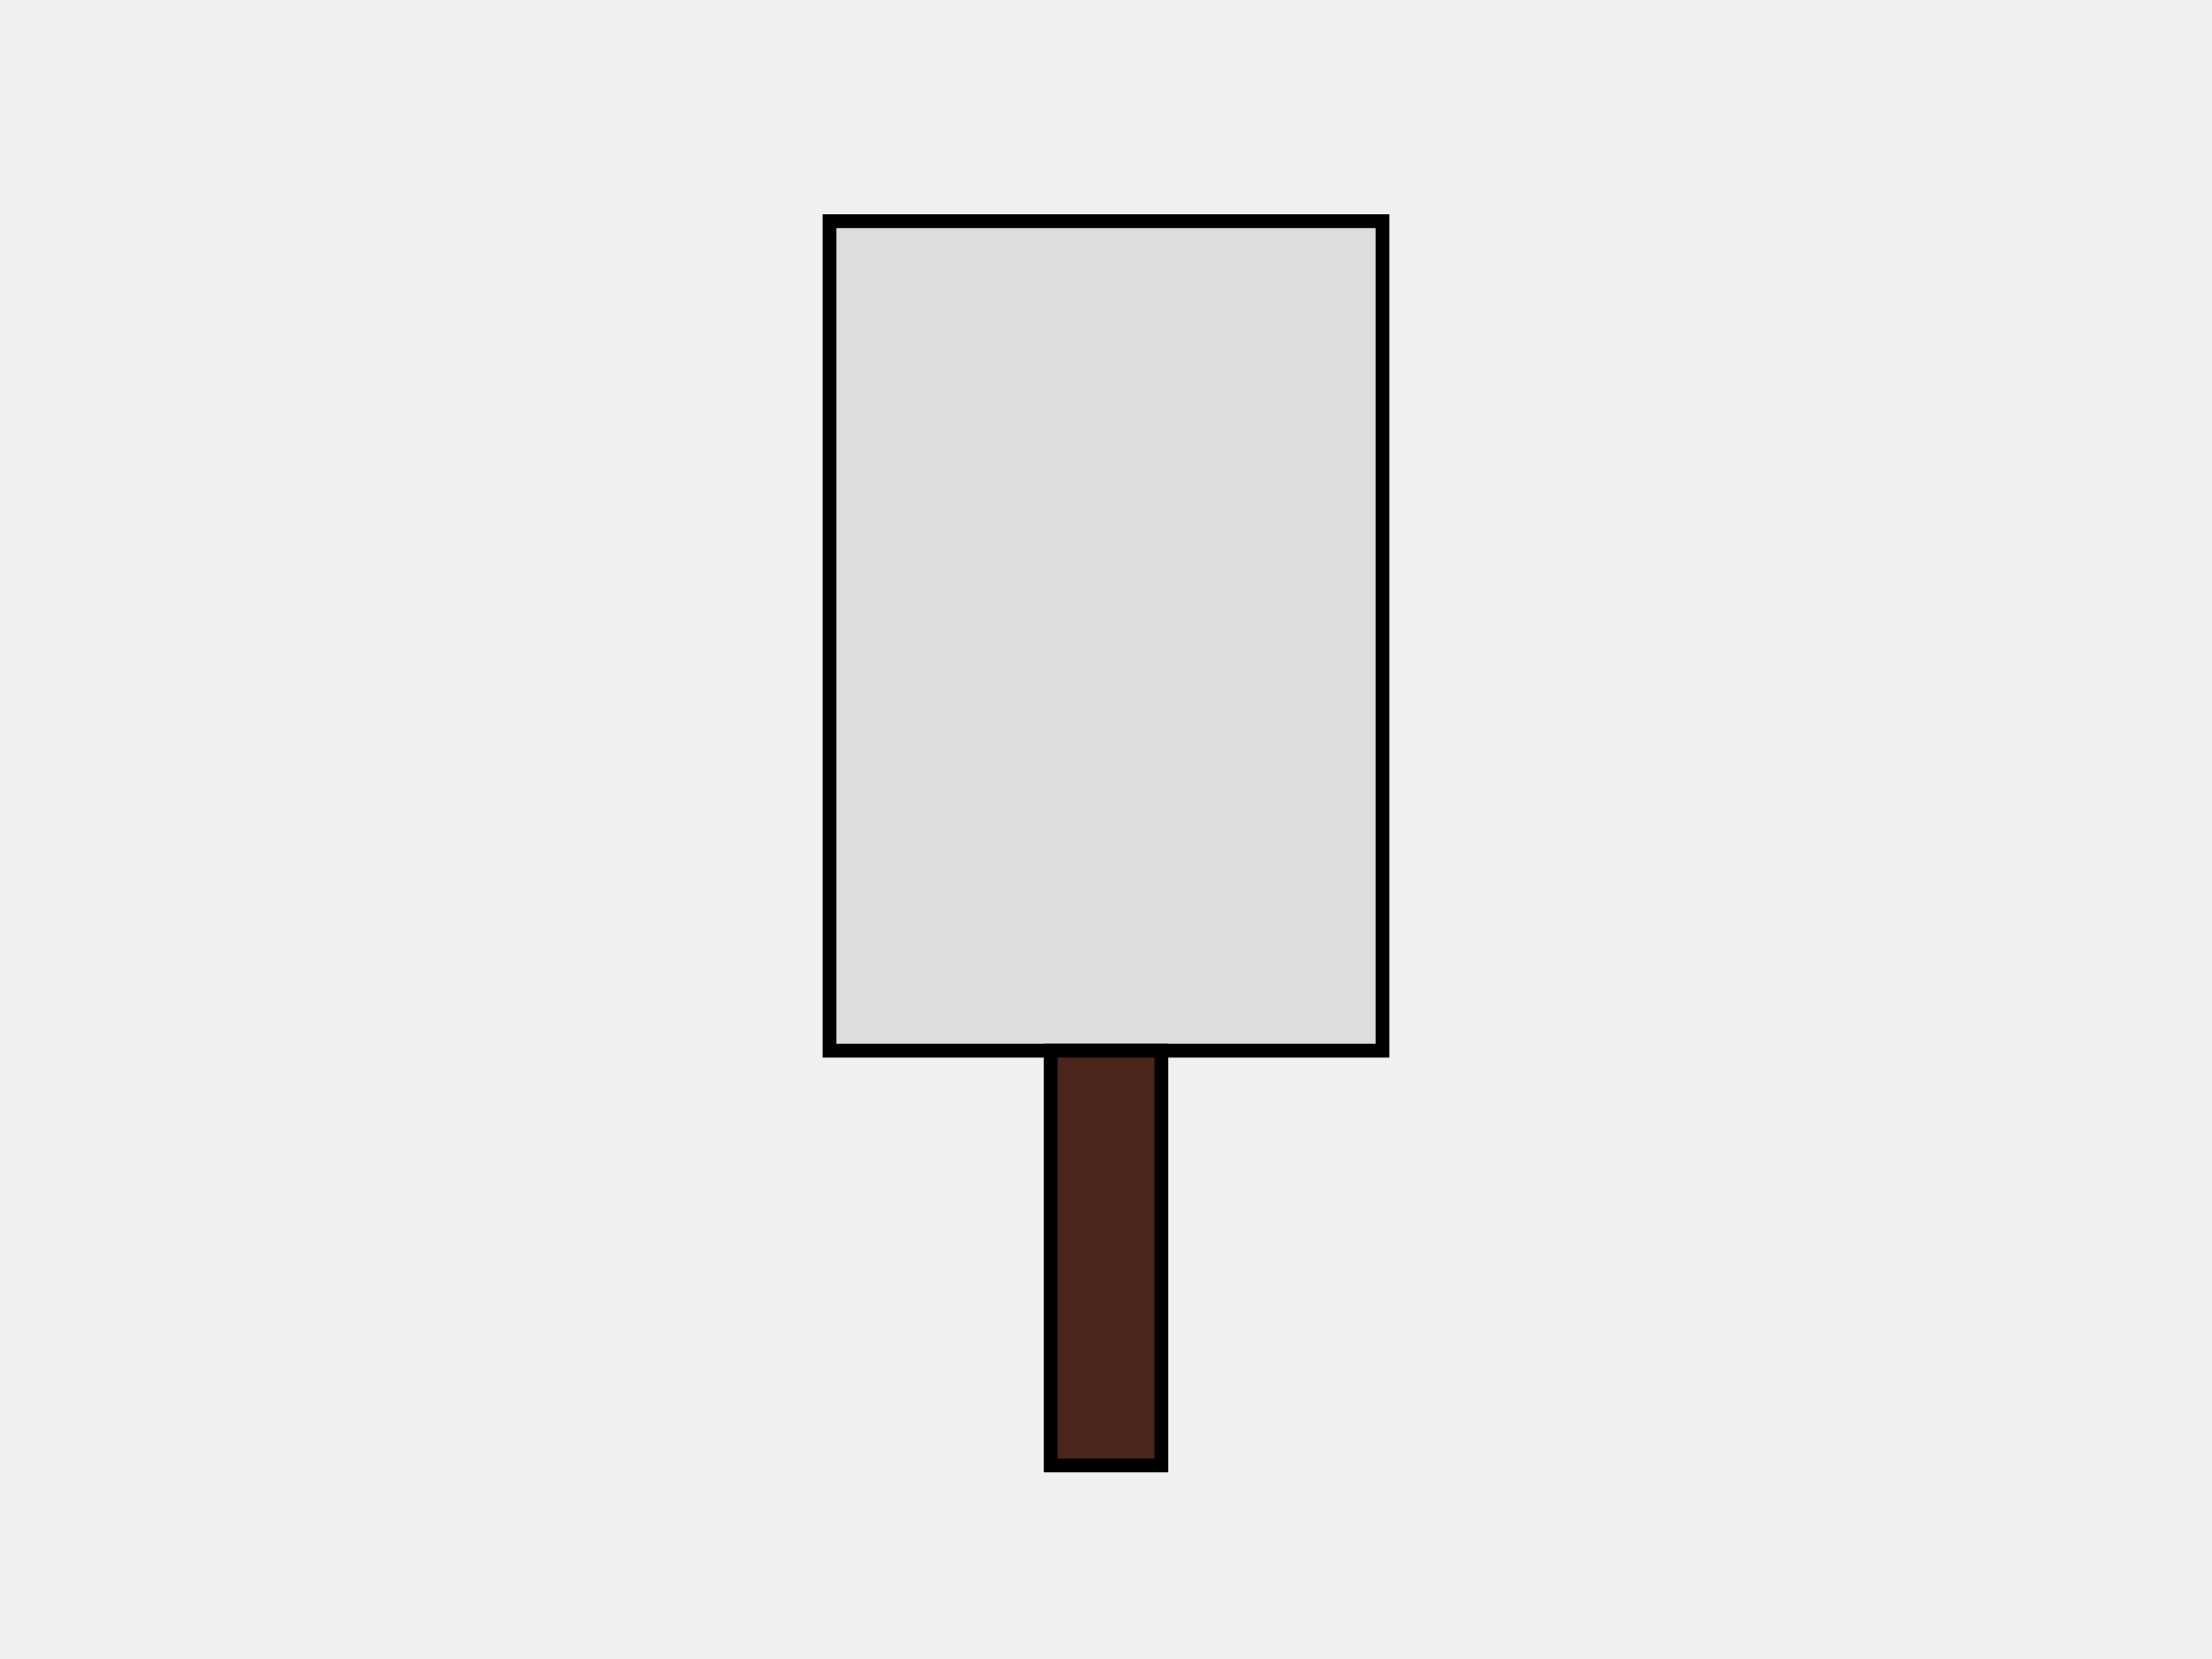
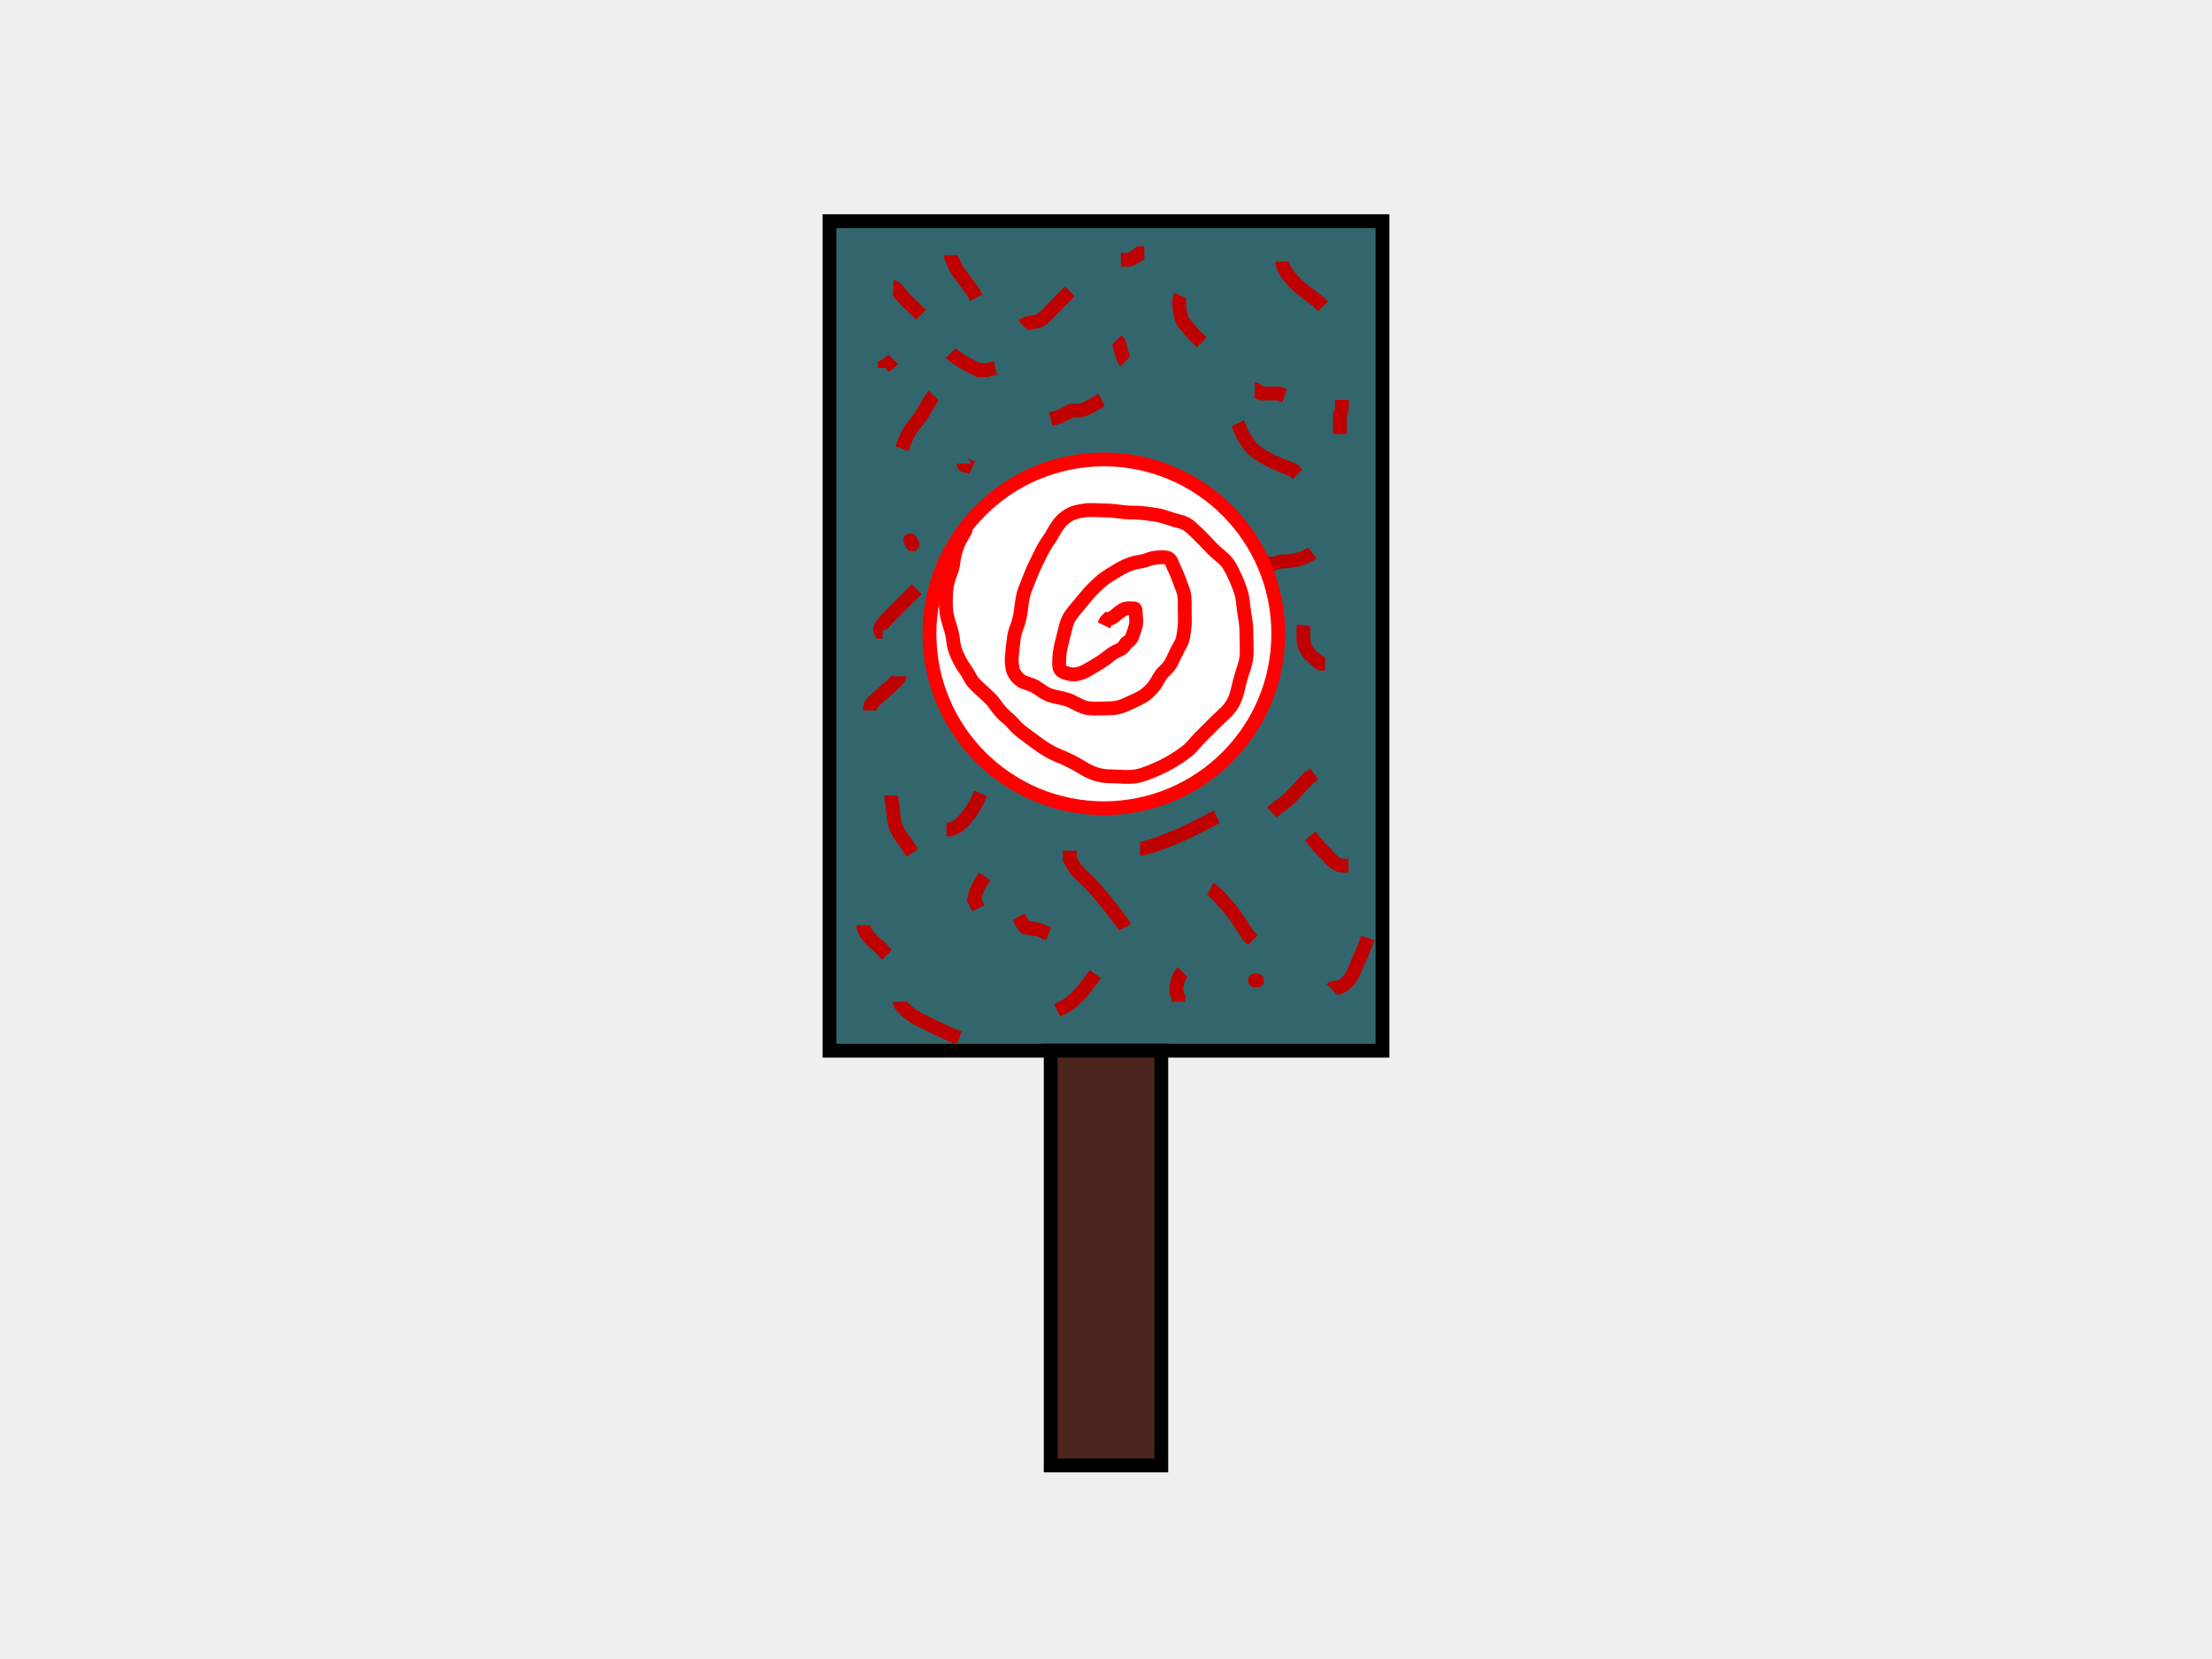
<svg xmlns="http://www.w3.org/2000/svg" width="800" height="600">
+   <svg width="800" height="600">
+     <g>
+       <rect id="svg_20" height="300" width="200" y="80" x="300" stroke-width="5" stroke="#000" fill="#33666C" />
+     </g>
+   </svg>
  <svg width="800" height="600">
    <g>
      <path d="m323.074,103.844c0.769,0 1.319,0.932 3.077,3.077c1.379,1.683 3.077,3.077 5.385,5.385l1.538,1.538" id="svg_62" stroke-width="5" stroke="#bf0000" fill="none" />
      <polyline stroke-linecap="round" id="svg_84" points="329.228,195.382 329.997,196.921 329.997,196.921 " stroke-width="5" stroke="#bf0000" fill="none" />
      <path d="m322.304,287.69c0,0.769 0.382,3.006 0.769,6.154c0.282,2.29 0,5.385 3.846,10l3.077,4.615" id="svg_86" stroke-width="5" stroke="#bf0000" fill="none" />
      <path d="m368.458,331.536c0.769,1.538 1.538,3.077 2.308,3.846l4.615,0.769l3.846,1.538" id="svg_87" stroke-width="5" stroke="#bf0000" fill="none" />
      <path d="m354.612,286.92c-1.538,3.846 -2.869,6.33 -6.154,10c-2.177,2.432 -4.615,3.077 -5.385,3.077l-0.769,0" id="svg_90" stroke-width="5" stroke="#bf0000" fill="none" />
      <path d="m398.458,144.613c-1.538,0.769 -4.615,3.077 -7.692,3.846l-3.077,0l-4.615,2.308l-3.077,0.769" id="svg_93" stroke-width="5" stroke="#bf0000" fill="none" />
      <path d="m337.689,143.075c-0.769,0.769 -2.283,3.394 -3.846,6.154c-1.608,2.84 -4.615,5.385 -6.154,9.231l-1.538,3.846" id="svg_94" stroke-width="5" stroke="#bf0000" fill="none" />
      <path d="m369.997,117.69c0.769,-0.769 3.887,-1.185 5.385,-1.538c1.674,-0.395 3.846,-3.077 6.923,-6.154l3.077,-3.077l1.538,-1.538" id="svg_95" stroke-width="5" stroke="#bf0000" fill="none" />
      <path d="m426.919,106.921c-0.769,1.538 -0.769,4.615 0.769,9.231l3.846,4.615l3.077,3.077" id="svg_96" stroke-width="5" stroke="#bf0000" fill="none" />
      <path d="m447.689,153.075c0.769,1.538 1.099,4.172 4.615,8.461c2.759,3.365 9.231,6.154 15.385,8.461l1.538,1.538" id="svg_97" stroke-width="5" stroke="#bf0000" fill="none" />
      <path d="m463.842,94.614c0,0.769 -0.44,1.864 3.077,6.154c2.759,3.365 6.154,5.385 10,8.461l1.538,1.538" id="svg_100" stroke-width="5" stroke="#bf0000" fill="none" />
      <path d="m474.611,199.998c-3.077,2.308 -7.692,3.077 -11.538,3.077l-2.308,0.769l-2.308,0" id="svg_101" stroke-width="5" stroke="#bf0000" fill="none" />
      <path d="m348.458,167.69c0,0.769 0.769,0.769 1.538,0.769l1.538,0.769" id="svg_103" stroke-width="5" stroke="#bf0000" fill="none" />
      <path d="m331.535,213.075c-0.769,0.769 -5.385,5.385 -8.461,8.461c-3.077,3.077 -5.385,5.385 -4.615,6.923l0.769,0" id="svg_104" stroke-width="5" stroke="#bf0000" fill="none" />
      <path d="m325.381,244.613c0,0.769 -2.867,3.303 -6.154,6.154c-2.906,2.52 -4.615,3.846 -4.615,5.385l0,0.769" id="svg_107" stroke-width="5" stroke="#bf0000" fill="none" />
      <path d="m312.305,334.613c0,0.769 -0.212,1.71 2.308,4.615c2.138,2.465 3.846,3.077 5.385,5.385l0.769,0.769" id="svg_108" stroke-width="5" stroke="#bf0000" fill="none" />
      <path d="m356.15,316.92c0,0 -1.538,2.308 -3.077,5.385l-0.769,3.077l1.538,3.077" id="svg_109" stroke-width="5" stroke="#bf0000" fill="none" />
      <path d="m325.381,362.305c0,0.769 1.394,2.467 3.077,3.846c2.145,1.758 6.154,3.846 14.615,7.692l3.846,1.538" id="svg_110" stroke-width="5" stroke="#bf0000" fill="none" />
      <path d="m382.304,365.382c1.538,-0.769 3.846,-1.538 6.154,-3.846l3.077,-3.077l4.615,-6.154" id="svg_111" stroke-width="5" stroke="#bf0000" fill="none" />
      <path d="m406.919,335.382c-0.769,-1.538 -10.769,-14.615 -14.615,-17.692l-3.077,-3.077l-2.308,-3.846l0,-3.077" id="svg_112" stroke-width="5" stroke="#bf0000" fill="none" />
      <path d="m437.689,321.536c1.538,0.769 4.403,4.017 6.923,6.923c2.138,2.465 3.846,5.385 6.923,10l1.538,1.538" id="svg_115" stroke-width="5" stroke="#bf0000" fill="none" />
      <polyline stroke-linecap="round" id="svg_116" points="454.612,354.612 453.842,354.612 " stroke-width="5" stroke="#bf0000" fill="none" />
      <path d="m439.996,295.382c-1.538,0.769 -6.923,3.846 -13.846,6.923l-7.692,3.077l-5.385,1.538l-0.769,0" id="svg_117" stroke-width="5" stroke="#bf0000" fill="none" />
      <path d="m427.689,351.536c-0.769,0.769 -2.308,3.077 -2.308,6.923l0.769,2.308l0,1.538" id="svg_118" stroke-width="5" stroke="#bf0000" fill="none" />
      <path d="m459.996,293.844c0.769,-0.769 2.451,-2.071 3.846,-3.077c3.53,-2.544 6.154,-6.154 9.231,-9.231l2.308,-1.538" id="svg_120" stroke-width="5" stroke="#bf0000" fill="none" />
      <path d="m471.535,226.151c0,0 -0.376,3.1 0,6.154c0.388,3.148 3.077,5.385 6.154,7.692l1.538,0" id="svg_122" stroke-width="5" stroke="#bf0000" fill="none" />
      <path d="m406.919,130.767c-0.769,-0.769 -1.538,-4.615 -2.308,-6.923l-0.769,-0.769" id="svg_124" stroke-width="5" stroke="#bf0000" fill="none" />
      <path d="m343.843,92.306c0,0.769 0.88,2.257 1.538,3.846c0.931,2.247 3.846,5.385 6.923,10l0.769,1.538" id="svg_125" stroke-width="5" stroke="#bf0000" fill="none" />
      <path d="m453.842,140.767c0.769,0 0.769,0.769 2.308,1.538l3.077,0l3.077,0l2.308,0.769" id="svg_126" stroke-width="5" stroke="#bf0000" fill="none" />
      <path d="m481.535,357.689c0.769,-0.769 1.656,-0.18 3.077,-0.769c5.025,-2.082 5.385,-7.692 7.692,-11.538l1.538,-3.846l0.769,-2.308" id="svg_127" stroke-width="5" stroke="#bf0000" fill="none" />
      <path d="m487.688,313.074c-0.769,0 -1.538,0 -2.308,0c-0.769,0 -3.077,-0.769 -5.385,-3.846l-3.077,-3.077l-3.077,-3.846" id="svg_128" stroke-width="5" stroke="#bf0000" fill="none" />
      <path d="m485.381,144.613c0,1.538 0,4.615 -0.769,5.385l0,0.769l0,3.077l0,3.077" id="svg_129" stroke-width="5" stroke="#bf0000" fill="none" />
      <path d="m343.843,127.69c2.308,2.308 6.923,4.615 10,6.154l3.077,0l3.077,-0.769" id="svg_130" stroke-width="5" stroke="#bf0000" fill="none" />
      <path d="m405.381,93.844c0.769,0 1.58,0.353 3.077,0c1.674,-0.395 2.308,-1.538 3.077,-1.538l0.769,-0.769l1.538,0" id="svg_131" stroke-width="5" stroke="#bf0000" fill="none" />
      <path d="m323.074,129.998c0,0 -1.538,1.538 -3.077,2.308l0,0.769" id="svg_132" stroke-width="5" stroke="#bf0000" fill="none" />
      <g id="svg_140">
        <ellipse ry="63.077" rx="63.077" id="svg_134" cy="229.228" cx="399.227" stroke-width="5" stroke="#ff0000" fill="#ffffff" />
        <path stroke-width="5" d="m349.227,191.536c0,0.769 -1.883,2.927 -3.077,6.154c-1.1,2.975 -1.292,5.404 -1.538,6.923c-0.39,2.401 -1.921,4.558 -2.308,8.461c-0.227,2.296 -0.376,5.408 0,8.461c0.388,3.148 1.92,6.083 2.308,9.231c0.188,1.527 0.255,3.253 1.538,6.154c1.122,2.536 2.071,3.989 3.077,5.385c1.272,1.765 1.302,2.451 2.308,3.846c1.272,1.765 3.846,3.846 4.615,4.615c1.538,1.538 2.441,2.194 3.077,3.077c1.006,1.395 2.47,3.626 4.615,5.385c1.683,1.379 3.077,3.077 3.846,3.846c1.538,1.538 3.846,3.077 6.923,5.385c3.077,2.308 5.445,3.684 7.692,4.615c3.178,1.316 5.959,2.593 9.231,4.615c2.926,1.809 6.154,3.077 10,3.077c3.077,0 6.194,0.493 9.231,0c2.401,-0.39 4.676,-1.377 6.923,-2.308c3.178,-1.316 6.583,-3.137 10.769,-6.154c2.648,-1.908 3.846,-3.846 5.385,-5.385c1.538,-1.538 3.846,-3.846 6.154,-6.154c2.308,-2.308 4.369,-3.516 6.154,-6.923c1.129,-2.155 1.538,-4.615 2.308,-7.692c0.769,-3.077 1.92,-5.314 2.308,-8.461c0.282,-2.29 0,-5.385 0,-9.231c0,-2.308 -0.38,-4.522 -0.769,-6.923c-0.493,-3.037 -0.345,-5.235 -1.538,-8.461c-1.1,-2.975 -2.119,-5.486 -3.846,-8.461c-1.392,-2.399 -3.846,-3.846 -6.154,-6.154c-1.538,-1.538 -4.022,-4.407 -7.692,-7.692c-1.621,-1.451 -3.118,-1.954 -4.615,-2.308c-3.348,-0.79 -5.314,-1.92 -8.462,-2.308c-1.527,-0.188 -3.846,-0.769 -8.461,-0.769c-3.077,0 -6.154,-0.769 -9.231,-0.769c-3.077,0 -5.414,-0.37 -7.692,0c-2.401,0.39 -4.787,0.557 -7.692,3.077c-2.465,2.138 -3.783,5.428 -5.385,7.692c-2.221,3.14 -3.077,5.385 -4.615,8.461c-1.538,3.077 -2.53,6.052 -3.846,9.231c-0.931,2.247 -1.151,4.544 -1.538,7.692c-0.282,2.29 -0.88,4.565 -1.538,6.154c-0.931,2.247 -1.152,4.558 -1.538,8.461c-0.227,2.296 -0.493,3.117 0,6.154c0.39,2.401 2.194,3.979 3.077,4.615c1.395,1.006 3.315,1.029 5.385,2.308c1.851,1.144 3.077,2.308 5.385,3.077c2.308,0.769 3.846,0.769 6.154,1.538c2.308,0.769 4.544,2.689 7.692,3.077c2.29,0.282 5.385,0 7.692,0c2.308,0 4.615,-0.769 6.154,-1.538c1.538,-0.769 4.758,-2.071 6.154,-3.077c1.765,-1.272 3.21,-2.964 3.846,-3.846c1.006,-1.395 1.538,-3.077 3.077,-4.615c1.538,-1.538 2.308,-2.308 3.077,-3.846c0.769,-1.538 1.685,-3.755 3.077,-6.154c0.863,-1.488 1.152,-3.02 1.538,-6.923c0.152,-1.531 0,-3.846 0,-6.154c0,-2.308 0.162,-4.676 -0.769,-6.923c-0.658,-1.589 -1.538,-4.615 -3.077,-7.692c-0.769,-1.538 -0.769,-2.308 -1.538,-3.077c-0.769,-0.769 -1.538,-0.769 -3.077,-0.769c-0.769,0 -3.026,0.111 -4.615,0.769c-2.247,0.931 -3.846,0.769 -6.154,1.538c-2.308,0.769 -4.085,1.798 -6.154,3.077c-1.851,1.144 -3.326,1.939 -4.615,3.077c-2.079,1.836 -4.005,3.702 -5.385,5.385c-1.758,2.145 -3.156,3.774 -3.846,4.615c-1.758,2.145 -3.056,3.575 -3.846,6.923c-0.53,2.246 -1.185,4.657 -1.538,6.154c-0.395,1.674 -0.769,3.846 -0.769,5.385c0,1.538 -0.472,3.783 1.538,4.615c1.421,0.589 3.097,1.016 4.615,0.769c2.401,-0.39 3.897,-1.444 5.385,-2.308c2.399,-1.392 4.399,-2.546 6.923,-4.615c2.145,-1.758 4.552,-1.836 5.385,-3.846c0.294,-0.711 1.891,-1.303 2.308,-2.308c0.589,-1.421 1.143,-2.941 1.538,-4.615c0.353,-1.497 0,-3.077 0,-3.846c0,-1.538 0,-2.308 -0.769,-2.308c-0.769,0 -1.538,0 -2.308,0c-0.769,0 -1.682,0.533 -3.077,1.538c-0.883,0.636 -2.308,2.308 -3.846,2.308l-0.769,0.769l-0.769,1.538" id="svg_138" stroke="#ff0000" fill="none" />
      </g>
    </g>
  </svg>
  <svg width="800" height="600">
    <g>
-       <rect id="svg_20" height="300" width="200" y="80" x="300" stroke-width="5" stroke="#000" fill="#dddddd" />
-     </g>
-   </svg>
-   <svg width="800" height="600">
-     <g>
      <rect stroke-width="5" stroke="#000" id="svg_2" height="150" width="40" y="380" x="380" fill="#4C261D" />
    </g>
  </svg>
</svg>
